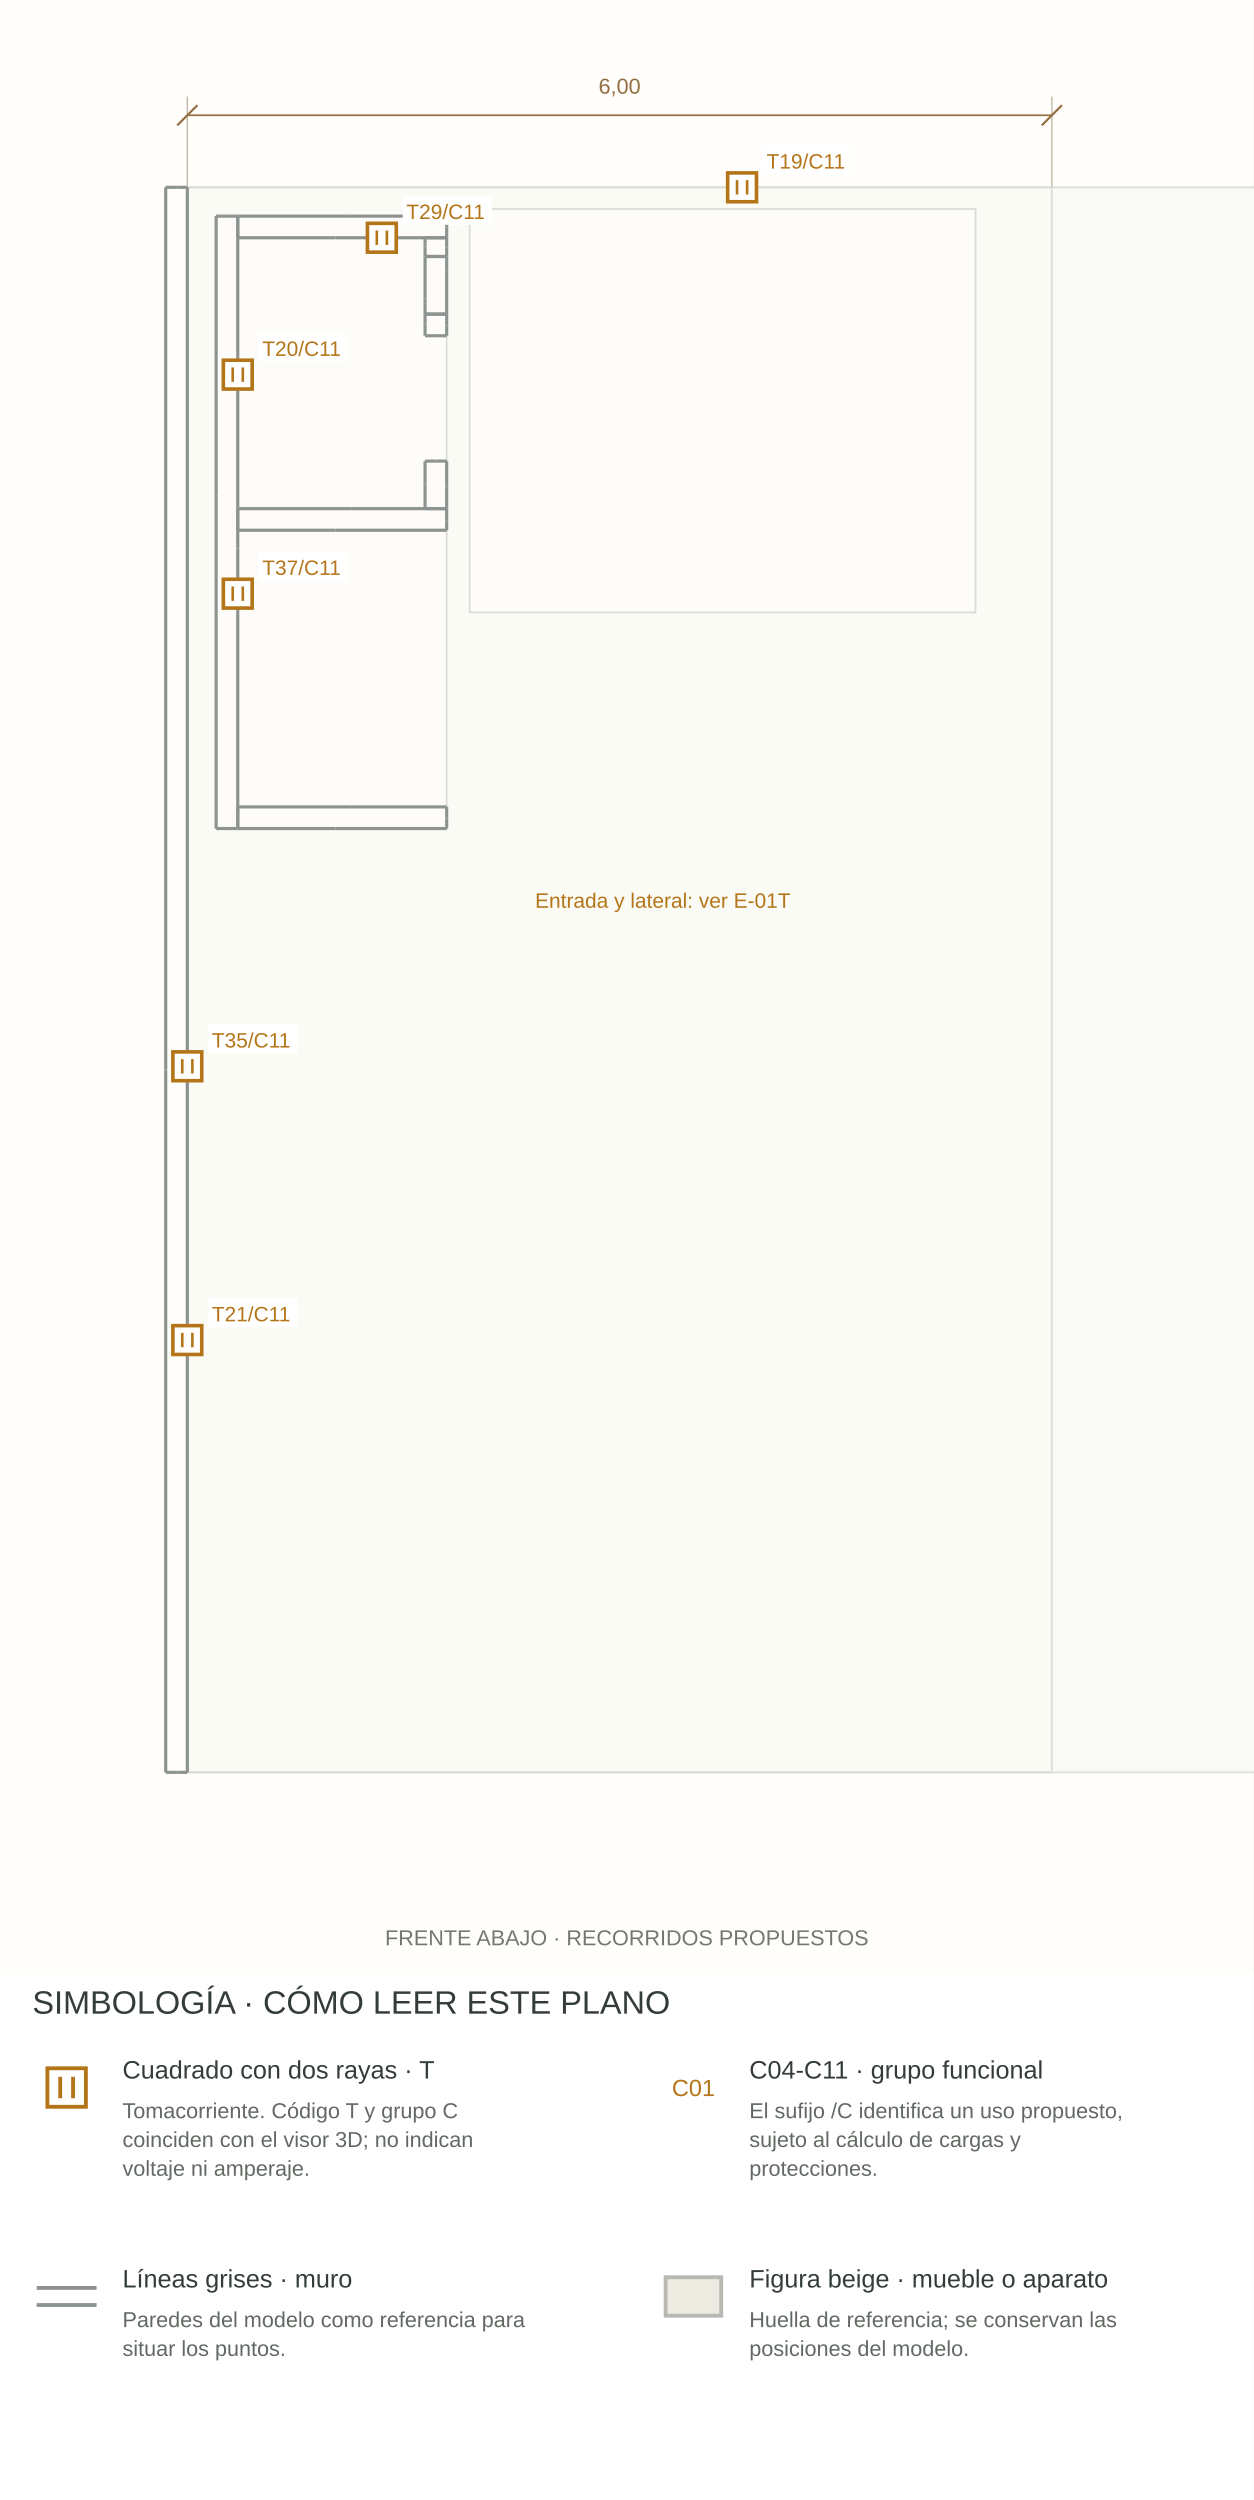
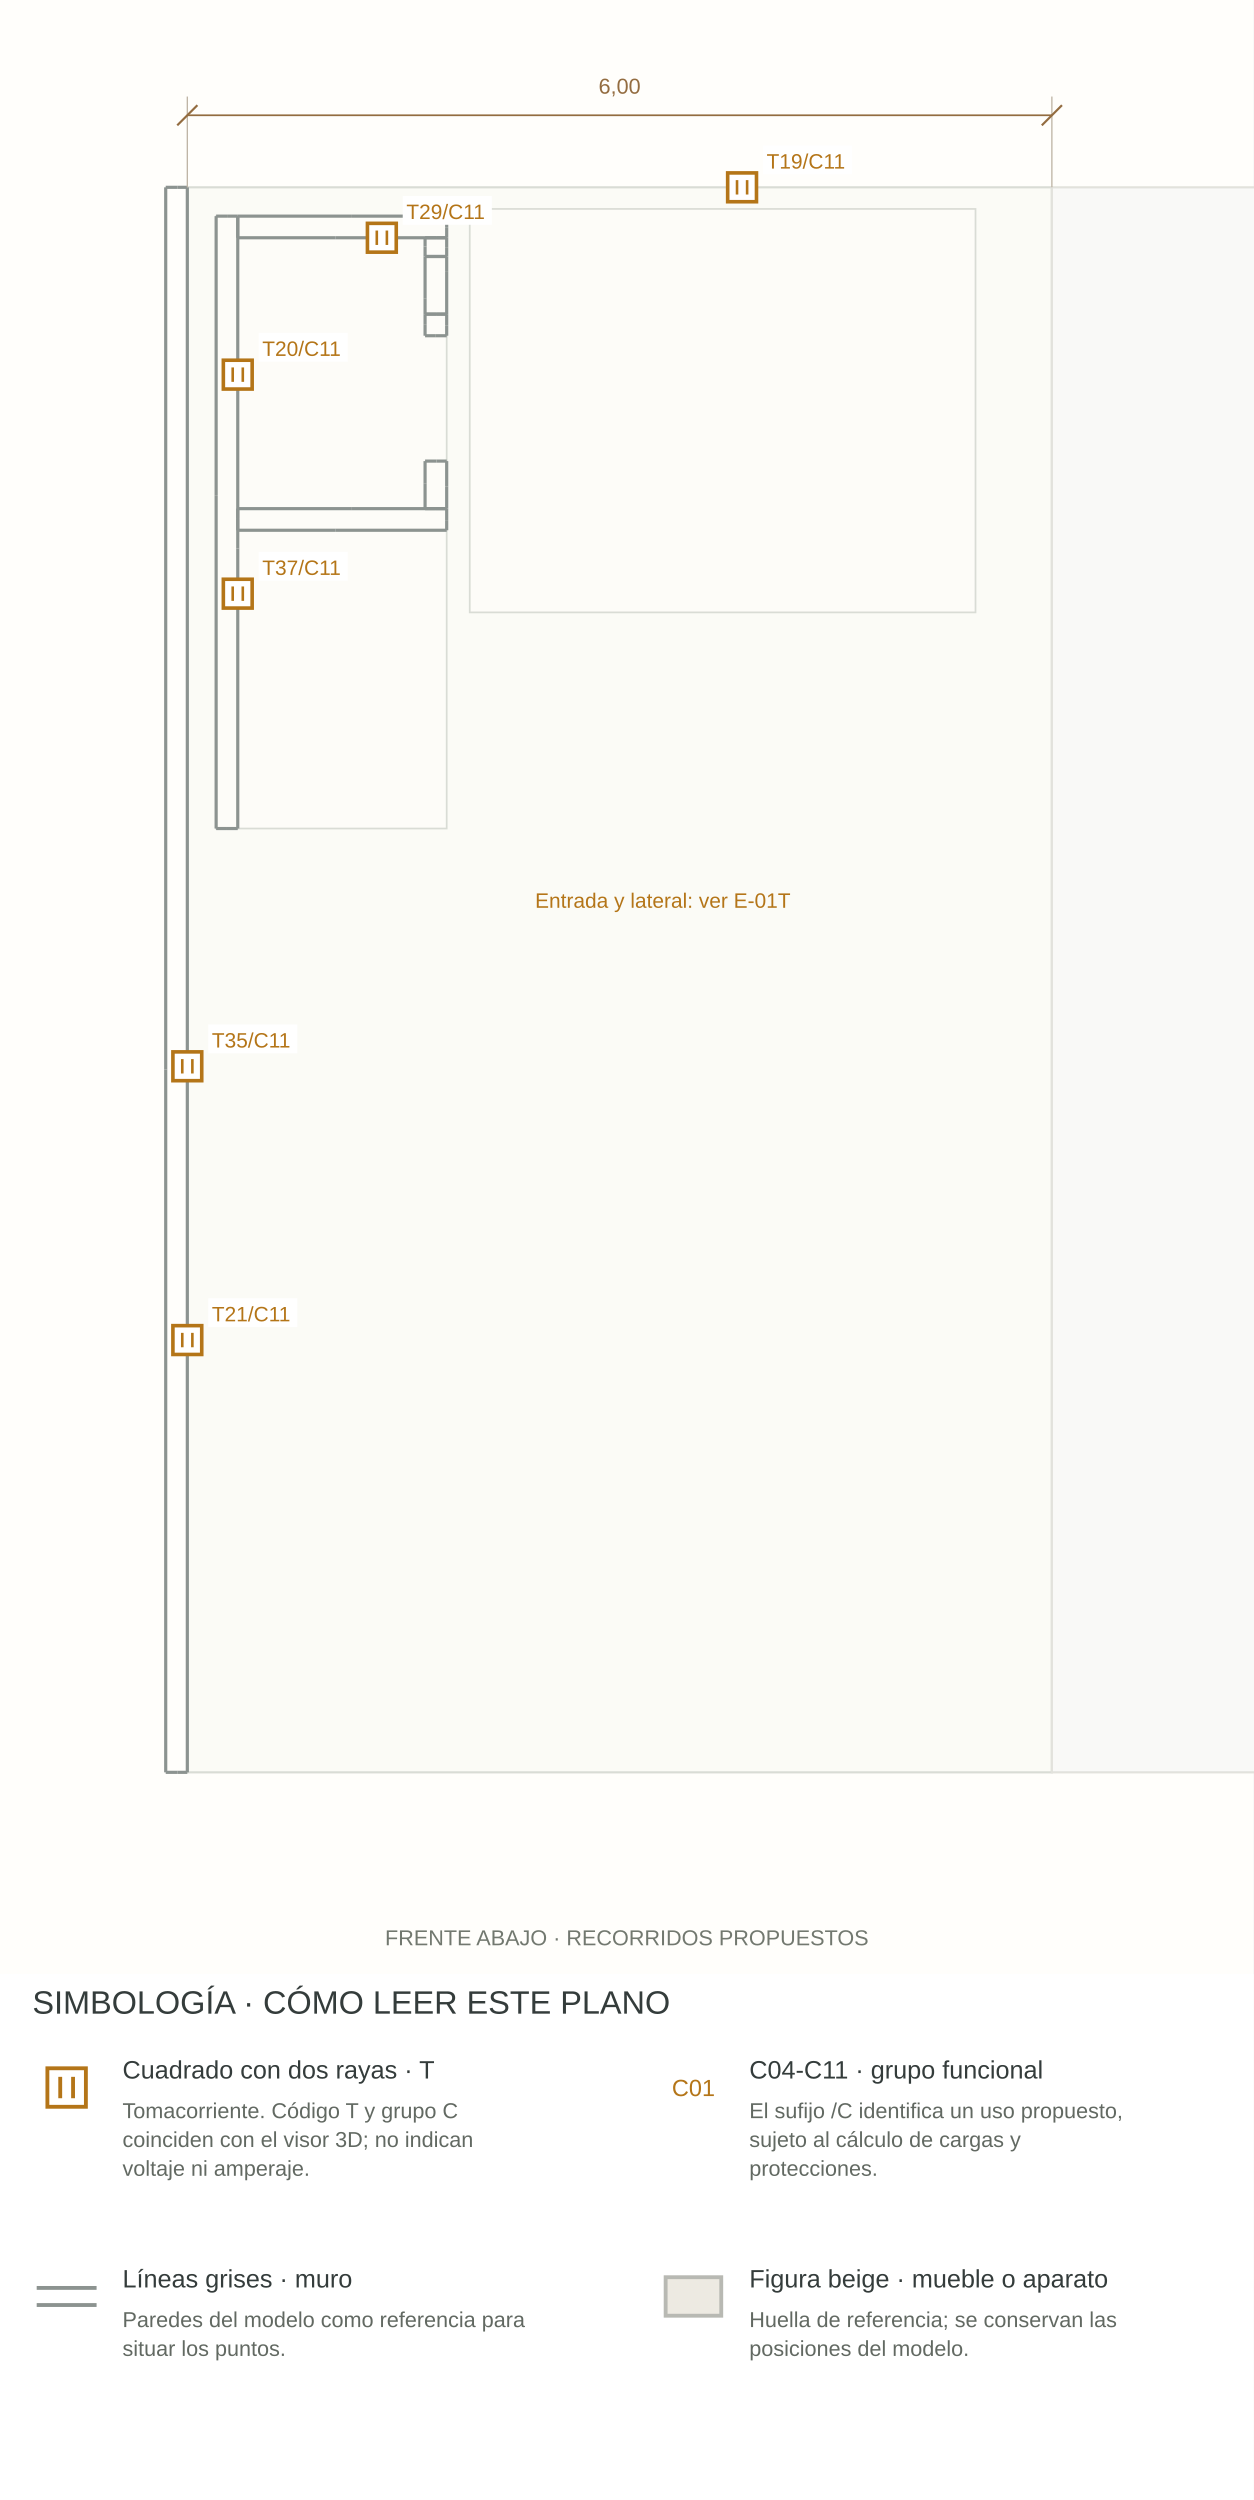
<svg xmlns="http://www.w3.org/2000/svg" viewBox="0 0 696 1388" role="img" aria-label="Tomacorrientes y equipos · Patio">
  <rect width="100%" height="100%" fill="#fffefb" />
  <polygon points="104.0,984.0 584.0,984.0 584.0,104.0 104.0,104.0" fill="#fbfbf6" stroke="#d9dcd5" stroke-width="1.2" />
  <polygon points="584.0,984.0 824.0,984.0 824.0,104.0 584.0,104.0" fill="#f9f9f7" stroke="#e2e2dc" stroke-width="1.2" />
  <polygon points="120.0,460.0 248.0,460.0 248.0,120.0 120.0,120.0" fill="#fdfcf8" stroke="#d9dcd5" stroke-width="0.96" />
  <polygon points="260.8,340.0 541.6,340.0 541.6,116.0 260.8,116.0" fill="#fdfcf8" stroke="#d9dcd5" stroke-width="0.96" />
  <polyline points="132.0,460.0 125.489,460.0" fill="none" stroke="#8c9390" stroke-width="1.76" />
  <polyline points="125.489,460.0 120.0,460.0" fill="none" stroke="#8c9390" stroke-width="1.76" />
  <polyline points="132.0,120.0 132.0,304.491" fill="none" stroke="#8c9390" stroke-width="1.76" />
  <polyline points="132.0,304.491 132.0,460.0" fill="none" stroke="#8c9390" stroke-width="1.76" />
  <polyline points="120.0,120.0 126.523,120.0" fill="none" stroke="#8c9390" stroke-width="1.76" />
  <polyline points="126.523,120.0 132.0,120.0" fill="none" stroke="#8c9390" stroke-width="1.76" />
  <polyline points="120.0,460.0 120.0,275.187" fill="none" stroke="#8c9390" stroke-width="1.76" />
  <polyline points="120.0,275.187 120.0,120.0" fill="none" stroke="#8c9390" stroke-width="1.76" />
-   <polyline points="248.0,460.0 186.144,460.0" fill="none" stroke="#8c9390" stroke-width="1.76" />
-   <polyline points="186.144,460.0 132.0,460.0" fill="none" stroke="#8c9390" stroke-width="1.76" />
-   <polyline points="248.0,448.0 248.0,454.399" fill="none" stroke="#8c9390" stroke-width="1.76" />
-   <polyline points="248.0,454.399 248.0,460.0" fill="none" stroke="#8c9390" stroke-width="1.76" />
-   <polyline points="132.0,448.0 194.944,448.0" fill="none" stroke="#8c9390" stroke-width="1.76" />
-   <polyline points="194.944,448.0 248.0,448.0" fill="none" stroke="#8c9390" stroke-width="1.76" />
-   <polyline points="132.0,460.0 132.0,453.489" fill="none" stroke="#8c9390" stroke-width="1.76" />
-   <polyline points="132.0,453.489 132.0,448.0" fill="none" stroke="#8c9390" stroke-width="1.76" />
  <polyline points="248.0,294.4 186.144,294.4" fill="none" stroke="#8c9390" stroke-width="1.76" />
  <polyline points="186.144,294.4 132.0,294.4" fill="none" stroke="#8c9390" stroke-width="1.76" />
  <polyline points="248.0,282.4 248.0,288.799" fill="none" stroke="#8c9390" stroke-width="1.76" />
  <polyline points="248.0,288.799 248.0,294.4" fill="none" stroke="#8c9390" stroke-width="1.76" />
  <polyline points="132.0,282.4 194.944,282.4" fill="none" stroke="#8c9390" stroke-width="1.76" />
  <polyline points="194.944,282.4 248.0,282.4" fill="none" stroke="#8c9390" stroke-width="1.76" />
  <polyline points="132.0,294.4 132.0,287.889" fill="none" stroke="#8c9390" stroke-width="1.76" />
  <polyline points="132.0,287.889 132.0,282.4" fill="none" stroke="#8c9390" stroke-width="1.76" />
  <polyline points="248.0,132.0 186.144,132.0" fill="none" stroke="#8c9390" stroke-width="1.76" />
  <polyline points="186.144,132.0 132.0,132.0" fill="none" stroke="#8c9390" stroke-width="1.76" />
  <polyline points="248.0,120.0 248.0,126.399" fill="none" stroke="#8c9390" stroke-width="1.76" />
  <polyline points="248.0,126.399 248.0,132.0" fill="none" stroke="#8c9390" stroke-width="1.76" />
  <polyline points="132.0,120.0 194.944,120.0" fill="none" stroke="#8c9390" stroke-width="1.76" />
  <polyline points="194.944,120.0 248.0,120.0" fill="none" stroke="#8c9390" stroke-width="1.76" />
  <polyline points="132.0,132.0 132.0,125.489" fill="none" stroke="#8c9390" stroke-width="1.76" />
  <polyline points="132.0,125.489 132.0,120.0" fill="none" stroke="#8c9390" stroke-width="1.76" />
  <polyline points="248.0,282.4 241.601,282.4" fill="none" stroke="#8c9390" stroke-width="1.76" />
  <polyline points="241.601,282.4 236.0,282.4" fill="none" stroke="#8c9390" stroke-width="1.76" />
  <polyline points="248.0,256.0 248.0,270.078" fill="none" stroke="#8c9390" stroke-width="1.76" />
  <polyline points="248.0,270.078 248.0,282.4" fill="none" stroke="#8c9390" stroke-width="1.76" />
  <polyline points="236.0,256.0 242.411,256.0" fill="none" stroke="#8c9390" stroke-width="1.76" />
  <polyline points="242.411,256.0 248.0,256.0" fill="none" stroke="#8c9390" stroke-width="1.76" />
  <polyline points="236.0,282.4 236.0,268.296" fill="none" stroke="#8c9390" stroke-width="1.76" />
  <polyline points="236.0,268.296 236.0,256.0" fill="none" stroke="#8c9390" stroke-width="1.76" />
  <polyline points="248.0,186.4 241.601,186.4" fill="none" stroke="#8c9390" stroke-width="1.76" />
  <polyline points="241.601,186.4 236.0,186.4" fill="none" stroke="#8c9390" stroke-width="1.76" />
  <polyline points="248.0,174.4 248.0,180.799" fill="none" stroke="#8c9390" stroke-width="1.76" />
  <polyline points="248.0,180.799 248.0,186.4" fill="none" stroke="#8c9390" stroke-width="1.76" />
  <polyline points="236.0,174.4 242.411,174.4" fill="none" stroke="#8c9390" stroke-width="1.76" />
  <polyline points="242.411,174.4 248.0,174.4" fill="none" stroke="#8c9390" stroke-width="1.76" />
  <polyline points="236.0,186.4 236.0,179.989" fill="none" stroke="#8c9390" stroke-width="1.76" />
  <polyline points="236.0,179.989 236.0,174.4" fill="none" stroke="#8c9390" stroke-width="1.76" />
  <polyline points="248.0,142.4 241.601,142.4" fill="none" stroke="#8c9390" stroke-width="1.76" />
  <polyline points="241.601,142.4 236.0,142.4" fill="none" stroke="#8c9390" stroke-width="1.76" />
  <polyline points="248.0,132.0 248.0,137.546" fill="none" stroke="#8c9390" stroke-width="1.76" />
  <polyline points="248.0,137.546 248.0,142.4" fill="none" stroke="#8c9390" stroke-width="1.76" />
  <polyline points="236.0,132.0 242.411,132.0" fill="none" stroke="#8c9390" stroke-width="1.76" />
  <polyline points="242.411,132.0 248.0,132.0" fill="none" stroke="#8c9390" stroke-width="1.76" />
  <polyline points="236.0,142.4 236.0,136.844" fill="none" stroke="#8c9390" stroke-width="1.76" />
  <polyline points="236.0,136.844 236.0,132.0" fill="none" stroke="#8c9390" stroke-width="1.76" />
  <polyline points="248.0,174.4 244.8,174.4" fill="none" stroke="#8c9390" stroke-width="1.76" />
  <polyline points="244.8,174.4 236.0,174.4" fill="none" stroke="#8c9390" stroke-width="1.76" />
  <polyline points="248.0,142.4 248.0,150.933" fill="none" stroke="#8c9390" stroke-width="1.76" />
  <polyline points="248.0,150.933 248.0,174.4" fill="none" stroke="#8c9390" stroke-width="1.76" />
  <polyline points="236.0,142.4 239.2,142.4" fill="none" stroke="#8c9390" stroke-width="1.76" />
  <polyline points="239.2,142.4 248.0,142.4" fill="none" stroke="#8c9390" stroke-width="1.76" />
  <polyline points="236.0,174.4 236.0,165.867" fill="none" stroke="#8c9390" stroke-width="1.76" />
  <polyline points="236.0,165.867 236.0,142.4" fill="none" stroke="#8c9390" stroke-width="1.76" />
  <polyline points="92.0,984.0 92.0,593.867" fill="none" stroke="#8c9390" stroke-width="1.76" />
  <polyline points="92.0,593.867 92.0,104.0" fill="none" stroke="#8c9390" stroke-width="1.76" />
  <polyline points="104.0,984.0 104.0,593.867" fill="none" stroke="#8c9390" stroke-width="1.76" />
  <polyline points="104.0,593.867 104.0,104.0" fill="none" stroke="#8c9390" stroke-width="1.76" />
  <polyline points="104.0,984.0 98.68,984.0" fill="none" stroke="#8c9390" stroke-width="1.76" />
  <polyline points="98.68,984.0 92.0,984.0" fill="none" stroke="#8c9390" stroke-width="1.76" />
  <polyline points="104.0,104.0 98.68,104.0" fill="none" stroke="#8c9390" stroke-width="1.76" />
  <polyline points="98.68,104.0 92.0,104.0" fill="none" stroke="#8c9390" stroke-width="1.76" />
  <polyline points="104.0,104.0 104.0,53.6" fill="none" stroke="#bdb3a4" stroke-width="0.72" data-plan-dimensions="true" />
  <polyline points="584.0,104.0 584.0,53.6" fill="none" stroke="#bdb3a4" stroke-width="0.72" data-plan-dimensions="true" />
  <polyline points="104.0,64.0 584.0,64.0" fill="none" stroke="#936c40" stroke-width="0.96" data-plan-dimensions="true" />
  <polyline points="98.4,69.6 109.6,58.4" fill="none" stroke="#936c40" stroke-width="1.2" data-plan-dimensions="true" />
  <polyline points="578.4,69.6 589.6,58.4" fill="none" stroke="#936c40" stroke-width="1.2" data-plan-dimensions="true" />
  <text x="344.0" y="52.0" font-family="Arial,sans-serif" font-size="12.0" fill="#936c40" text-anchor="middle" data-plan-dimensions="true">6,00</text>
  <text x="348.0" y="1080.0" font-family="Arial,sans-serif" font-size="12.0" fill="#72786f" text-anchor="middle">FRENTE ABAJO · RECORRIDOS PROPUESTOS</text>
  <polygon points="404.0,112.0 420.0,112.0 420.0,96.0 404.0,96.0" fill="#ffffff" stroke="#b47518" stroke-width="2.0" />
  <polyline points="409.2,108.0 409.2,100.0" fill="none" stroke="#b47518" stroke-width="1.44" />
  <polyline points="414.8,108.0 414.8,100.0" fill="none" stroke="#b47518" stroke-width="1.44" />
  <polygon points="423.6,96.8 473.072,96.8 473.072,80.8 423.6,80.8" fill="#ffffff" stroke="none" stroke-width="0" />
  <text x="425.6" y="93.6" font-family="Arial,sans-serif" font-size="11.6" fill="#b47518" text-anchor="start">T19/C11</text>
  <polygon points="124.0,216.0 140.0,216.0 140.0,200.0 124.0,200.0" fill="#ffffff" stroke="#b47518" stroke-width="2.0" />
  <polyline points="129.2,212.0 129.2,204.0" fill="none" stroke="#b47518" stroke-width="1.44" />
  <polyline points="134.8,212.0 134.8,204.0" fill="none" stroke="#b47518" stroke-width="1.44" />
  <polygon points="143.6,200.8 193.072,200.8 193.072,184.8 143.6,184.8" fill="#ffffff" stroke="none" stroke-width="0" />
  <text x="145.6" y="197.6" font-family="Arial,sans-serif" font-size="11.6" fill="#b47518" text-anchor="start">T20/C11</text>
  <polygon points="204.0,140.0 220.0,140.0 220.0,124.0 204.0,124.0" fill="#ffffff" stroke="#b47518" stroke-width="2.0" />
  <polyline points="209.2,136.0 209.2,128.0" fill="none" stroke="#b47518" stroke-width="1.44" />
  <polyline points="214.8,136.0 214.8,128.0" fill="none" stroke="#b47518" stroke-width="1.44" />
  <polygon points="223.6,124.8 273.072,124.8 273.072,108.8 223.6,108.8" fill="#ffffff" stroke="none" stroke-width="0" />
  <text x="225.6" y="121.6" font-family="Arial,sans-serif" font-size="11.6" fill="#b47518" text-anchor="start">T29/C11</text>
  <polygon points="96.0,752.0 112.0,752.0 112.0,736.0 96.0,736.0" fill="#ffffff" stroke="#b47518" stroke-width="2.0" />
  <polyline points="101.2,748.0 101.2,740.0" fill="none" stroke="#b47518" stroke-width="1.44" />
  <polyline points="106.8,748.0 106.8,740.0" fill="none" stroke="#b47518" stroke-width="1.44" />
  <polygon points="115.6,736.8 165.072,736.8 165.072,720.8 115.6,720.8" fill="#ffffff" stroke="none" stroke-width="0" />
  <text x="117.6" y="733.6" font-family="Arial,sans-serif" font-size="11.6" fill="#b47518" text-anchor="start">T21/C11</text>
  <polygon points="96.0,600.0 112.0,600.0 112.0,584.0 96.0,584.0" fill="#ffffff" stroke="#b47518" stroke-width="2.0" />
  <polyline points="101.2,596.0 101.2,588.0" fill="none" stroke="#b47518" stroke-width="1.44" />
  <polyline points="106.8,596.0 106.8,588.0" fill="none" stroke="#b47518" stroke-width="1.44" />
  <polygon points="115.6,584.8 165.072,584.8 165.072,568.8 115.6,568.8" fill="#ffffff" stroke="none" stroke-width="0" />
  <text x="117.6" y="581.6" font-family="Arial,sans-serif" font-size="11.6" fill="#b47518" text-anchor="start">T35/C11</text>
  <polygon points="124.0,337.6 140.0,337.6 140.0,321.6 124.0,321.6" fill="#ffffff" stroke="#b47518" stroke-width="2.0" />
  <polyline points="129.2,333.6 129.2,325.6" fill="none" stroke="#b47518" stroke-width="1.44" />
  <polyline points="134.8,333.6 134.8,325.6" fill="none" stroke="#b47518" stroke-width="1.44" />
  <polygon points="143.6,322.4 193.072,322.4 193.072,306.4 143.6,306.4" fill="#ffffff" stroke="none" stroke-width="0" />
  <text x="145.6" y="319.2" font-family="Arial,sans-serif" font-size="11.6" fill="#b47518" text-anchor="start">T37/C11</text>
  <text x="368.0" y="504.0" font-family="Arial,sans-serif" font-size="11.6" fill="#b47518" text-anchor="middle">Entrada y lateral: ver E-01T</text>
  <g data-symbol-legend="true">
    <rect x="0" y="1096.0" width="696" height="292" fill="#ffffff" />
    <text x="18" y="1118.0" font-family="Arial,sans-serif" font-size="18" fill="#343c3b">SIMBOLOGÍA · CÓMO LEER ESTE PLANO</text>
    <svg viewBox="0 0 32 32" role="img" aria-label="Cuadrado con dos rayas · T" x="18.0" y="1140.0" width="38" height="38">
      <rect x="7" y="7" width="18" height="18" fill="#ffffff" stroke="#b47518" stroke-width="1.8" />
      <polyline points="13,11 13,21" fill="none" stroke="#b47518" stroke-width="1.8" />
      <polyline points="19,11 19,21" fill="none" stroke="#b47518" stroke-width="1.8" />
    </svg>
    <text x="68.0" y="1154.0" font-family="Arial,sans-serif" font-size="14" fill="#343c3b">Cuadrado con dos rayas · T</text>
    <text x="68.0" y="1176.0" font-family="Arial,sans-serif" font-size="12" fill="#626962">Tomacorriente. Código T y grupo C</text>
    <text x="68.0" y="1192.0" font-family="Arial,sans-serif" font-size="12" fill="#626962">coinciden con el visor 3D; no indican</text>
    <text x="68.0" y="1208.0" font-family="Arial,sans-serif" font-size="12" fill="#626962">voltaje ni amperaje.</text>
    <svg viewBox="0 0 32 32" role="img" aria-label="C04-C11 · grupo funcional" x="366" y="1140.0" width="38" height="38">
      <text x="16" y="20" text-anchor="middle" font-family="Arial,sans-serif" font-size="11" fill="#b47518">C01</text>
    </svg>
    <text x="416" y="1154.0" font-family="Arial,sans-serif" font-size="14" fill="#343c3b">C04-C11 · grupo funcional</text>
    <text x="416" y="1176.0" font-family="Arial,sans-serif" font-size="12" fill="#626962">El sufijo /C identifica un uso propuesto,</text>
    <text x="416" y="1192.0" font-family="Arial,sans-serif" font-size="12" fill="#626962">sujeto al cálculo de cargas y</text>
    <text x="416" y="1208.0" font-family="Arial,sans-serif" font-size="12" fill="#626962">protecciones.</text>
    <svg viewBox="0 0 32 32" role="img" aria-label="Líneas grises · muro" x="18.0" y="1256.0" width="38" height="38">
      <polyline points="2,12 30,12" fill="none" stroke="#8c9390" stroke-width="1.8" />
      <polyline points="2,20 30,20" fill="none" stroke="#8c9390" stroke-width="1.8" />
    </svg>
    <text x="68.0" y="1270.0" font-family="Arial,sans-serif" font-size="14" fill="#343c3b">Líneas grises · muro</text>
    <text x="68.0" y="1292.0" font-family="Arial,sans-serif" font-size="12" fill="#626962">Paredes del modelo como referencia para</text>
    <text x="68.0" y="1308.0" font-family="Arial,sans-serif" font-size="12" fill="#626962">situar los puntos.</text>
    <svg viewBox="0 0 32 32" role="img" aria-label="Figura beige · mueble o aparato" x="366" y="1256.0" width="38" height="38">
      <rect x="3" y="7" width="26" height="18" fill="#edeae2" stroke="#b8b9b3" stroke-width="1.8" />
    </svg>
    <text x="416" y="1270.0" font-family="Arial,sans-serif" font-size="14" fill="#343c3b">Figura beige · mueble o aparato</text>
    <text x="416" y="1292.0" font-family="Arial,sans-serif" font-size="12" fill="#626962">Huella de referencia; se conservan las</text>
    <text x="416" y="1308.0" font-family="Arial,sans-serif" font-size="12" fill="#626962">posiciones del modelo.</text>
  </g>
</svg>
